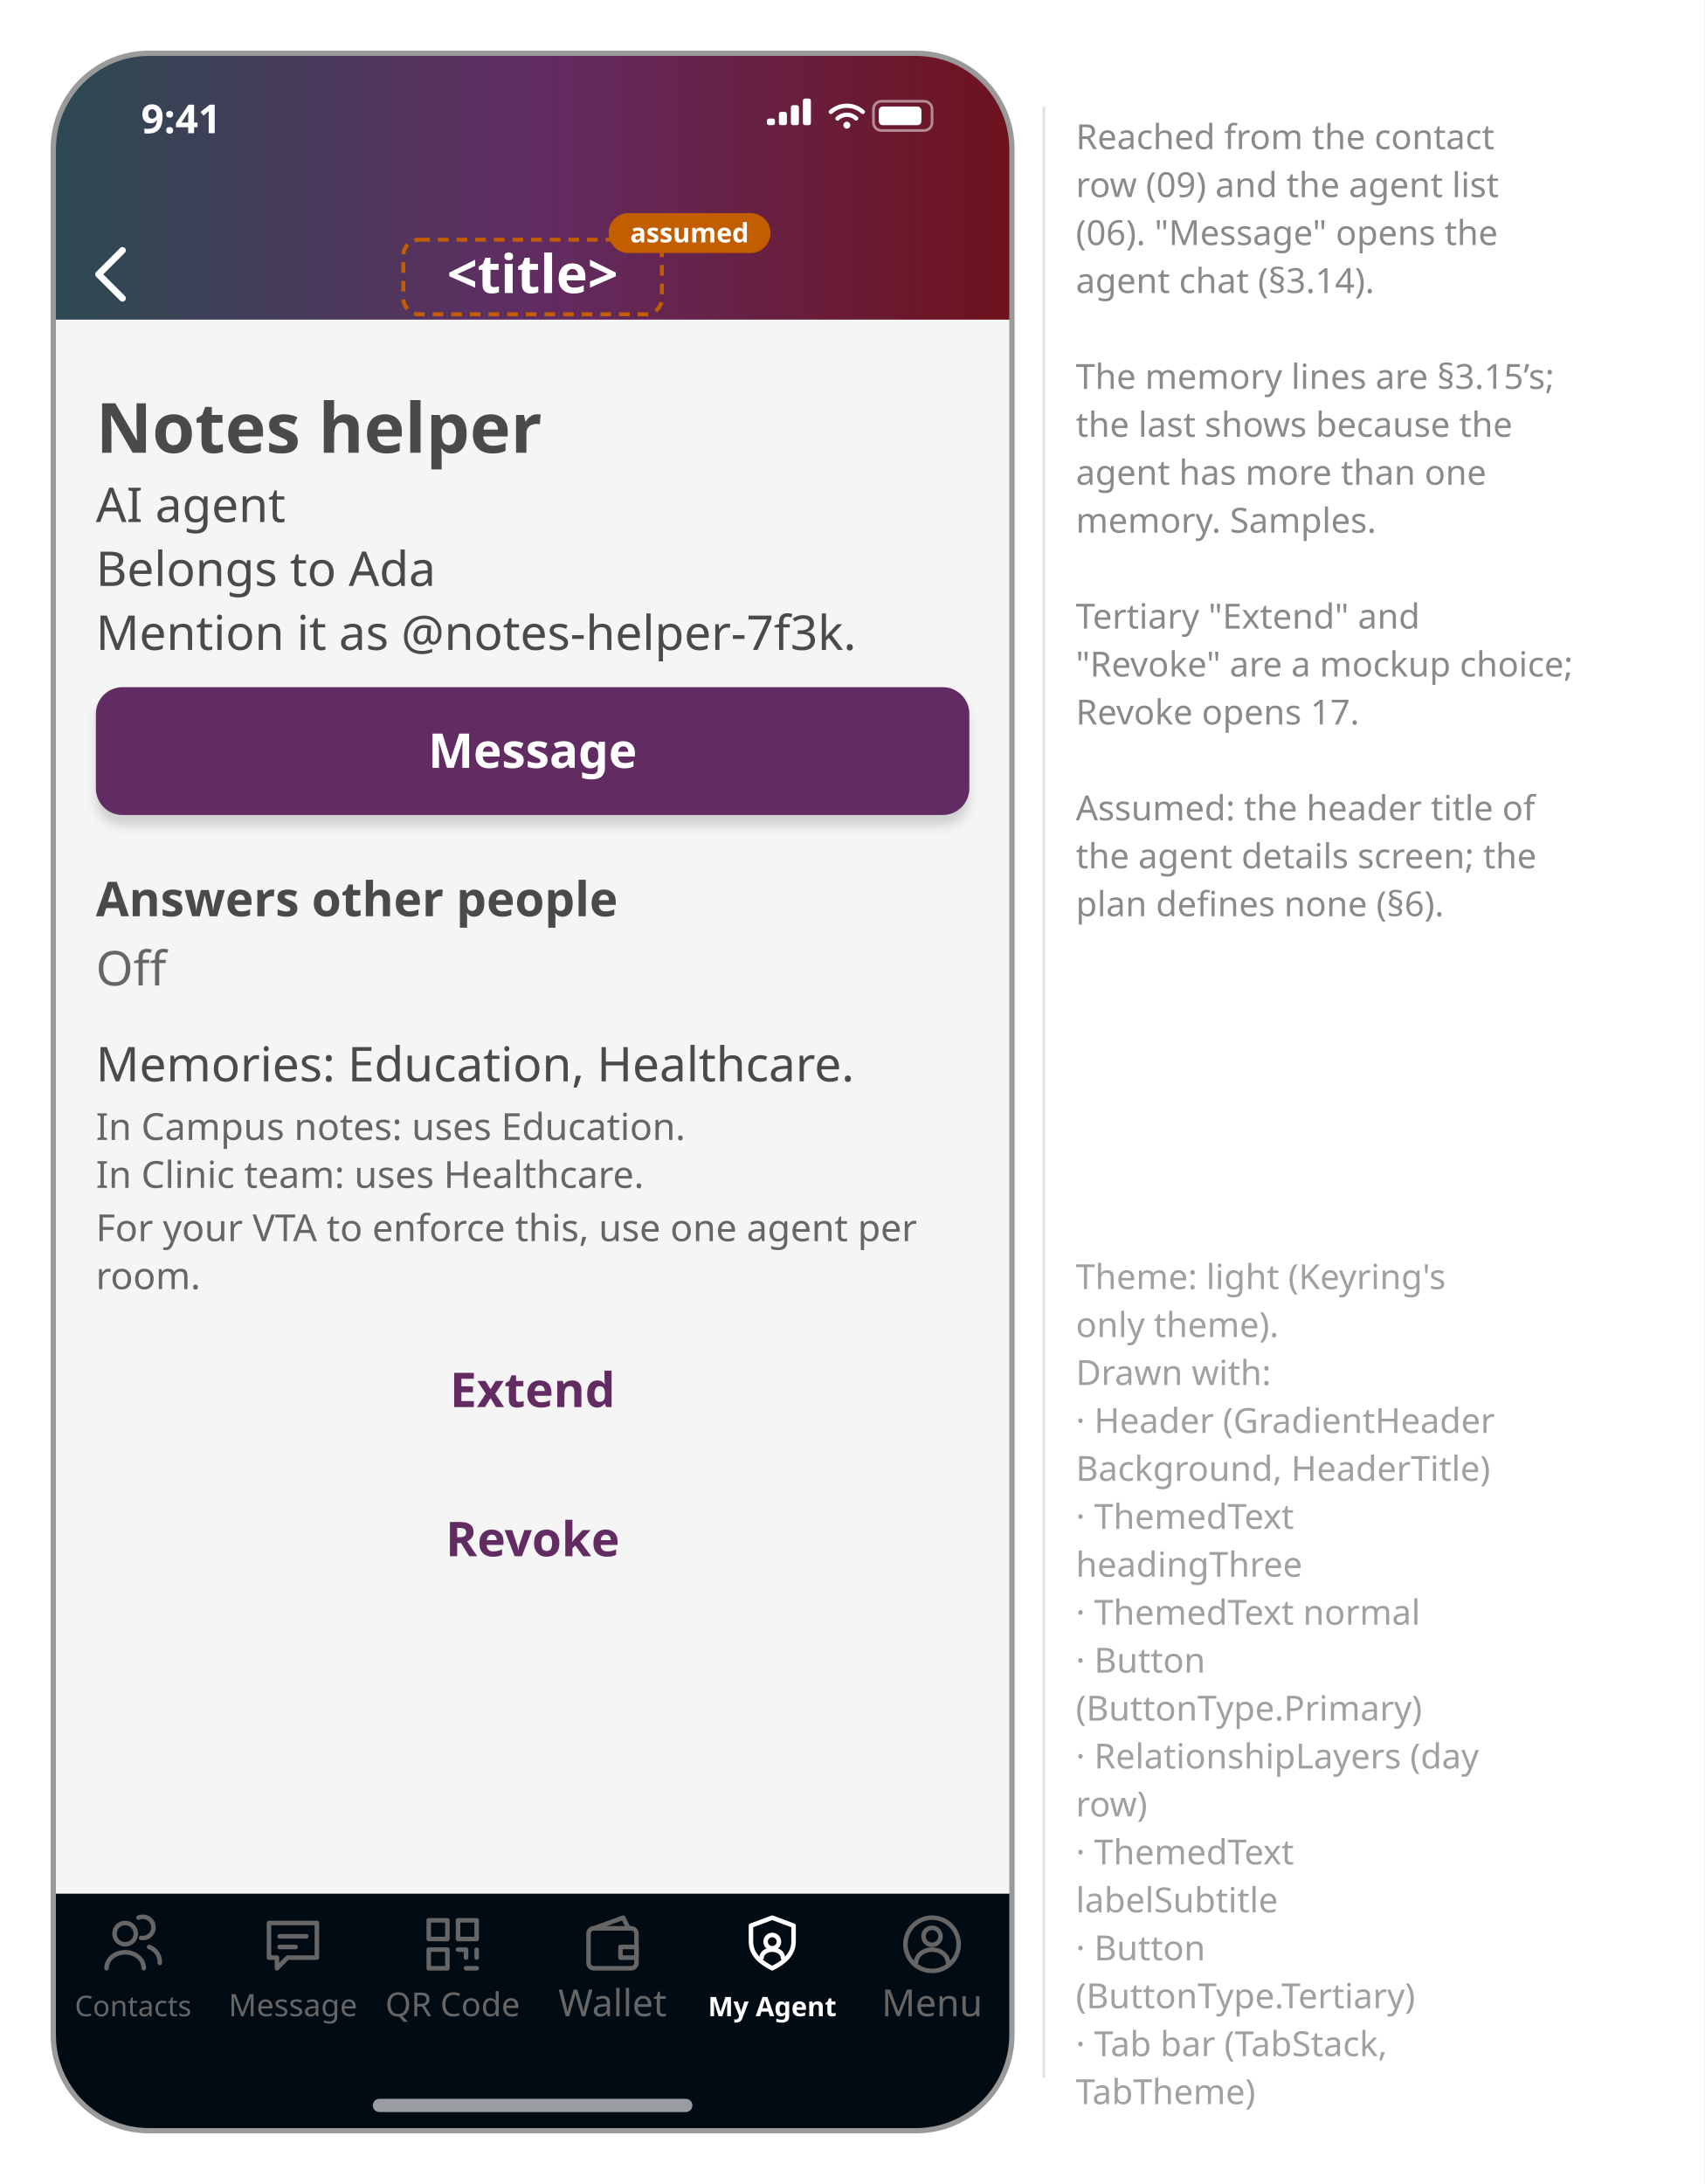
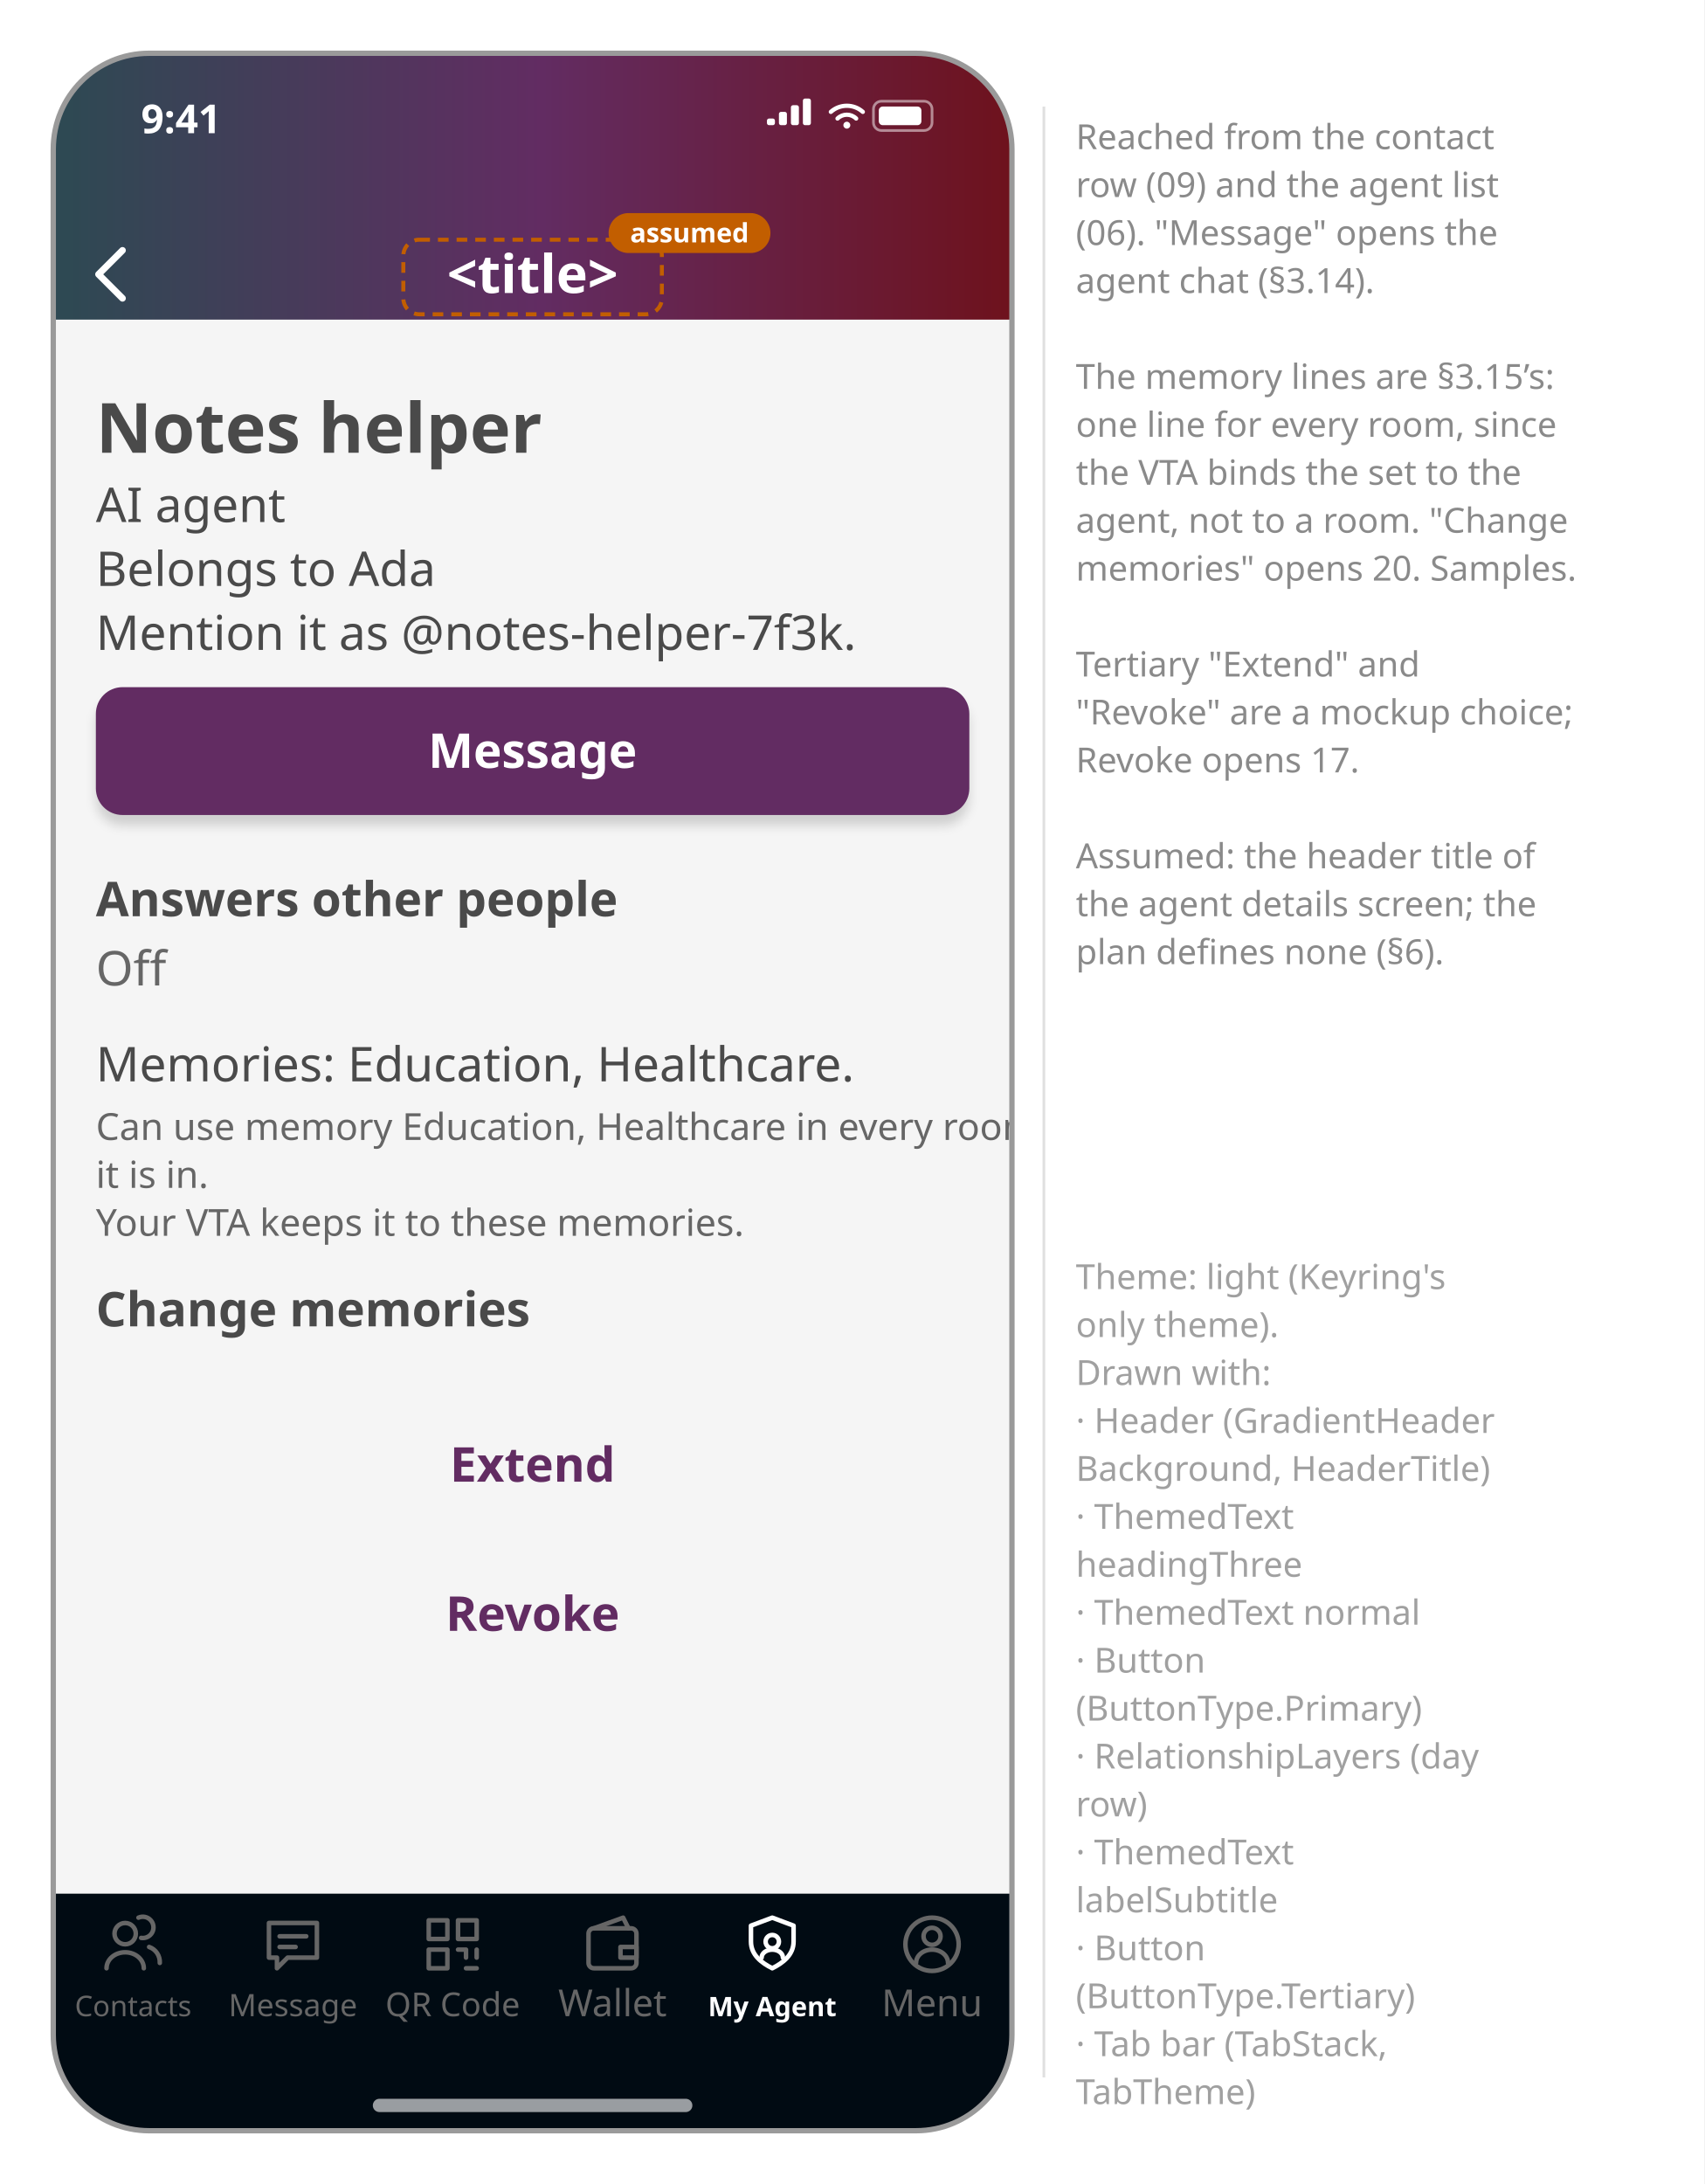
<svg xmlns="http://www.w3.org/2000/svg" width="640" height="820" viewBox="0 0 640 820" font-family="'Source Sans 3', 'SourceSans3-Regular', system-ui, sans-serif">
  <defs>
    <linearGradient id="kr-header" x1="0" y1="0" x2="1" y2="0">
      <stop offset="0.01" stop-color="#2E4953" />
      <stop offset="0.51" stop-color="#622C62" />
      <stop offset="1" stop-color="#6E121D" />
    </linearGradient>
    <filter id="kr-card-shadow" x="-10%" y="-30%" width="120%" height="160%">
      <feGaussianBlur stdDeviation="2" />
    </filter>
    <filter id="kr-button-shadow" x="-10%" y="-30%" width="120%" height="160%">
      <feGaussianBlur stdDeviation="2" />
    </filter>
    <clipPath id="kr-phone">
      <rect x="20" y="20" width="360" height="780" rx="36" />
    </clipPath>
  </defs>
  <rect width="640" height="820" fill="#FFFFFF" />
  <g clip-path="url(#kr-phone)">
    <rect x="20" y="20" width="360" height="780" fill="#F5F5F5" />
    <rect x="20" y="20" width="360" height="100" fill="url(#kr-header)" />
    <text x="68" y="50" font-family="system-ui, sans-serif" font-size="15" font-weight="600" fill="#FFFFFF" text-anchor="middle">9:41</text>
    <g fill="#FFFFFF">
      <rect x="288" y="44.5" width="3" height="2.5" rx="0.8" />
      <rect x="292.5" y="42" width="3" height="5" rx="0.8" />
      <rect x="297" y="39.5" width="3" height="7.5" rx="0.8" />
      <rect x="301.5" y="37" width="3" height="10" rx="0.8" />
    </g>
    <path d="M312 42 a9 9 0 0 1 12 0 M314.5 44.5 a5 5 0 0 1 7 0" fill="none" stroke="#FFFFFF" stroke-width="1.6" stroke-linecap="round" />
    <circle cx="318" cy="47" r="1.3" fill="#FFFFFF" />
    <rect x="328" y="38" width="22" height="11" rx="3" fill="none" stroke="#FFFFFF" stroke-opacity="0.5" />
    <rect x="330" y="40" width="16" height="7" rx="1.5" fill="#FFFFFF" />
    <path d="M46 94 l-9 9 l9 9" fill="none" stroke="#FFFFFF" stroke-width="2.5" stroke-linecap="round" stroke-linejoin="round" />
    <text x="200" y="110" font-family="system-ui, sans-serif" font-size="20" font-weight="700" fill="#FFFFFF" text-anchor="middle">&lt;title&gt;</text>
    <rect x="151.459" y="90" width="97.081" height="28" rx="6" fill="none" stroke="#C25E00" stroke-width="1.5" stroke-dasharray="4 3" />
    <rect x="228.541" y="80" width="60.778" height="15" rx="7.5" fill="#C25E00" />
    <text x="258.93" y="91" font-family="system-ui, sans-serif" font-size="10" font-weight="700" fill="#FFFFFF" text-anchor="middle">assumed</text>
    <text font-size="26" font-weight="700" fill="#4A4A4A">
      <tspan x="36" y="170">Notes helper</tspan>
    </text>
    <text font-size="18" fill="#4A4A4A">
      <tspan x="36" y="196">AI agent</tspan>
    </text>
    <text font-size="18" fill="#4A4A4A">
      <tspan x="36" y="220">Belongs to Ada</tspan>
    </text>
    <text font-size="18" fill="#4A4A4A">
      <tspan x="36" y="244">Mention it as @notes-helper-7f3k.</tspan>
    </text>
    <rect x="36" y="262" width="328" height="48" rx="10" fill="#000000" fill-opacity="0.15" filter="url(#kr-button-shadow)" />
    <rect x="36" y="258" width="328" height="48" rx="10" fill="#622C62" />
    <text x="200" y="288.3" font-size="18" font-weight="700" fill="#FFFFFF" text-anchor="middle">Message</text>
    <text font-size="18" font-weight="700" fill="#4A4A4A">
      <tspan x="36" y="344">Answers other people</tspan>
    </text>
    <text font-size="18" fill="#666666">
      <tspan x="36" y="370">Off</tspan>
    </text>
    <text font-size="18" fill="#4A4A4A">
      <tspan x="36" y="406">Memories: Education, Healthcare.</tspan>
    </text>
    <text font-size="14" fill="#666666">
-       <tspan x="36" y="428">In Campus notes: uses Education.</tspan>
+       <tspan x="36" y="428">Can use memory Education, Healthcare in every room</tspan>
+       <tspan x="36" dy="18">it is in.</tspan>
    </text>
    <text font-size="14" fill="#666666">
-       <tspan x="36" y="446">In Clinic team: uses Healthcare.</tspan>
+       <tspan x="36" y="464">Your VTA keeps it to these memories.</tspan>
    </text>
-     <text font-size="14" fill="#666666">
-       <tspan x="36" y="466">For your VTA to enforce this, use one agent per</tspan>
-       <tspan x="36" dy="18">room.</tspan>
+     <text font-size="18" font-weight="700" fill="#4A4A4A">
+       <tspan x="36" y="498">Change memories</tspan>
    </text>
-     <text x="200" y="528.3" font-size="18" font-weight="700" fill="#622C62" text-anchor="middle">Extend</text>
-     <text x="200" y="584.3" font-size="18" font-weight="700" fill="#622C62" text-anchor="middle">Revoke</text>
+     <text x="200" y="556.3" font-size="18" font-weight="700" fill="#622C62" text-anchor="middle">Extend</text>
+     <text x="200" y="612.3" font-size="18" font-weight="700" fill="#622C62" text-anchor="middle">Revoke</text>
    <rect x="20" y="711" width="360" height="89" fill="#010B13" />
    <g fill="none" stroke="#666666" stroke-width="1.7" stroke-linecap="round" stroke-linejoin="round">
      <circle cx="47" cy="726" r="4" />
      <path d="M40 739 a7 6 0 0 1 14 0" />
      <path d="M52 720 a4 4 0 1 1 1 7.6 M56 731 a6 6 0 0 1 4 6" />
    </g>
    <text x="50" y="757" font-size="10.7" fill="#666666" text-anchor="middle">Contacts</text>
    <g fill="none" stroke="#666666" stroke-width="1.7" stroke-linecap="round" stroke-linejoin="round">
      <path d="M101 722 h18 v13 h-11 l-4 4 v-4 h-3 z" />
      <path d="M105 727 h10 M105 731 h6" />
    </g>
    <text x="110" y="757" font-size="11.6" fill="#666666" text-anchor="middle">Message</text>
    <g fill="none" stroke="#666666" stroke-width="1.7" stroke-linecap="round" stroke-linejoin="round">
      <rect x="161" y="721" width="7" height="7" />
      <rect x="172" y="721" width="7" height="7" />
      <rect x="161" y="732" width="7" height="7" />
      <path d="M172 732 h3 v3 M179 732 v3 M175 739 h4" />
    </g>
    <text x="170" y="757" font-size="12.4" fill="#666666" text-anchor="middle">QR Code</text>
    <g fill="none" stroke="#666666" stroke-width="1.7" stroke-linecap="round" stroke-linejoin="round">
      <rect x="221" y="724" width="18" height="15" rx="2" />
      <path d="M223 724 l11 -4 l2 4 M233 731 h6 v4 h-6 z" />
    </g>
    <text x="230" y="757" font-size="14.0" fill="#666666" text-anchor="middle">Wallet</text>
    <g fill="none" stroke="#FFFFFF" stroke-width="1.7" stroke-linecap="round" stroke-linejoin="round">
      <path d="M290 720 l8 3 v6 c0 5 -4 8 -8 10 c-4 -2 -8 -5 -8 -10 v-6 z" />
      <circle cx="290" cy="729" r="2.5" />
      <path d="M286 735 a4 3 0 0 1 8 0" />
    </g>
    <text x="290" y="757" font-size="10.1" font-weight="700" fill="#FFFFFF" text-anchor="middle">My Agent</text>
    <g fill="none" stroke="#666666" stroke-width="1.7" stroke-linecap="round" stroke-linejoin="round">
      <circle cx="350" cy="730" r="10" />
      <circle cx="350" cy="727" r="3.2" />
      <path d="M344 737 a6 5 0 0 1 12 0" />
    </g>
    <text x="350" y="757" font-size="14.0" fill="#666666" text-anchor="middle">Menu</text>
    <rect x="140" y="788" width="120" height="5" rx="2.5" fill="#FFFFFF" opacity="0.6" />
  </g>
  <rect x="20" y="20" width="360" height="780" rx="36" fill="none" stroke="#9A9A9A" stroke-width="2" />
  <line x1="392" y1="40" x2="392" y2="780" stroke="#E0E0E0" stroke-width="1" />
  <text font-family="system-ui, sans-serif" font-size="13" fill="#8A8A8A">
    <tspan x="404" y="56">Reached from the contact</tspan>
    <tspan x="404" dy="18">row (09) and the agent list</tspan>
    <tspan x="404" dy="18">(06). "Message" opens the</tspan>
    <tspan x="404" dy="18">agent chat (§3.14).</tspan>
    <tspan x="404" dy="18"> </tspan>
-     <tspan x="404" dy="18">The memory lines are §3.15’s;</tspan>
-     <tspan x="404" dy="18">the last shows because the</tspan>
-     <tspan x="404" dy="18">agent has more than one</tspan>
-     <tspan x="404" dy="18">memory. Samples.</tspan>
+     <tspan x="404" dy="18">The memory lines are §3.15’s:</tspan>
+     <tspan x="404" dy="18">one line for every room, since</tspan>
+     <tspan x="404" dy="18">the VTA binds the set to the</tspan>
+     <tspan x="404" dy="18">agent, not to a room. "Change</tspan>
+     <tspan x="404" dy="18">memories" opens 20. Samples.</tspan>
    <tspan x="404" dy="18"> </tspan>
    <tspan x="404" dy="18">Tertiary "Extend" and</tspan>
    <tspan x="404" dy="18">"Revoke" are a mockup choice;</tspan>
    <tspan x="404" dy="18">Revoke opens 17.</tspan>
    <tspan x="404" dy="18"> </tspan>
    <tspan x="404" dy="18">Assumed: the header title of</tspan>
    <tspan x="404" dy="18">the agent details screen; the</tspan>
    <tspan x="404" dy="18">plan defines none (§6).</tspan>
    <tspan x="404" dy="18"> </tspan>
  </text>
  <text font-family="system-ui, sans-serif" font-size="13" fill="#A0A0A0">
    <tspan x="404" y="484">Theme: light (Keyring's</tspan>
    <tspan x="404" dy="18">   only theme).</tspan>
    <tspan x="404" dy="18">Drawn with:</tspan>
    <tspan x="404" dy="18">· Header (GradientHeader</tspan>
    <tspan x="404" dy="18">   Background, HeaderTitle)</tspan>
    <tspan x="404" dy="18">· ThemedText</tspan>
    <tspan x="404" dy="18">   headingThree</tspan>
    <tspan x="404" dy="18">· ThemedText normal</tspan>
    <tspan x="404" dy="18">· Button</tspan>
    <tspan x="404" dy="18">   (ButtonType.Primary)</tspan>
    <tspan x="404" dy="18">· RelationshipLayers (day</tspan>
    <tspan x="404" dy="18">   row)</tspan>
    <tspan x="404" dy="18">· ThemedText</tspan>
    <tspan x="404" dy="18">   labelSubtitle</tspan>
    <tspan x="404" dy="18">· Button</tspan>
    <tspan x="404" dy="18">   (ButtonType.Tertiary)</tspan>
    <tspan x="404" dy="18">· Tab bar (TabStack,</tspan>
    <tspan x="404" dy="18">   TabTheme)</tspan>
  </text>
</svg>
